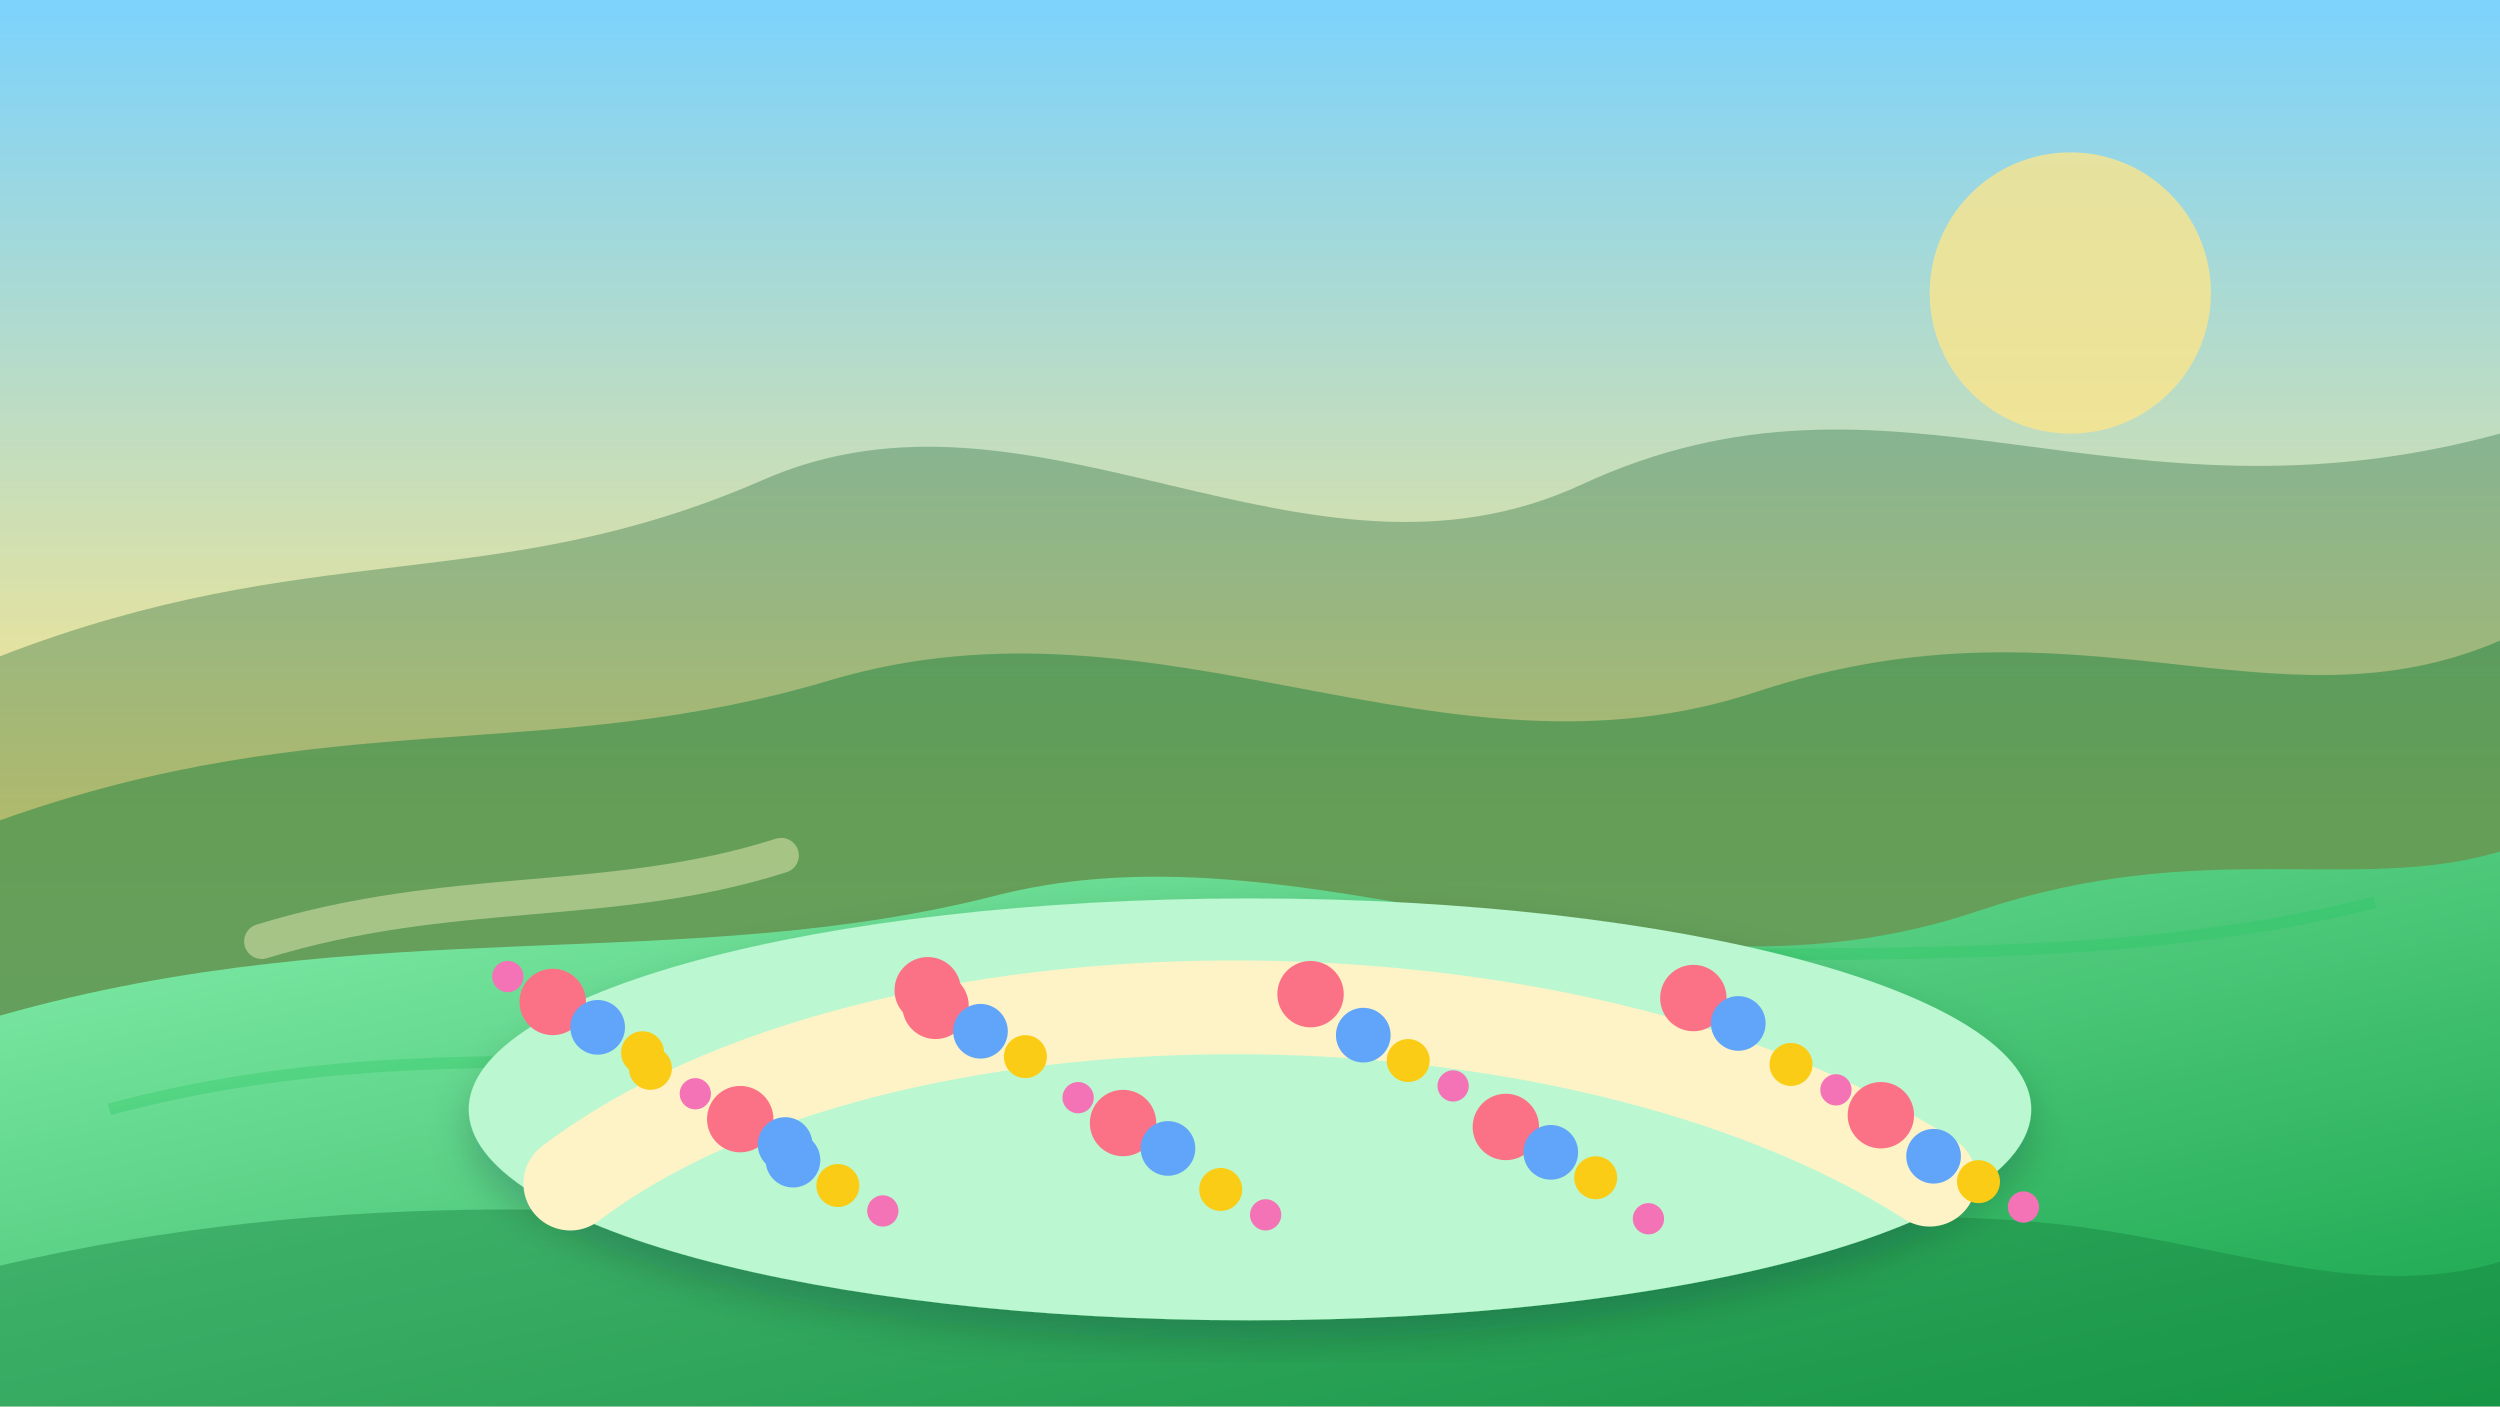
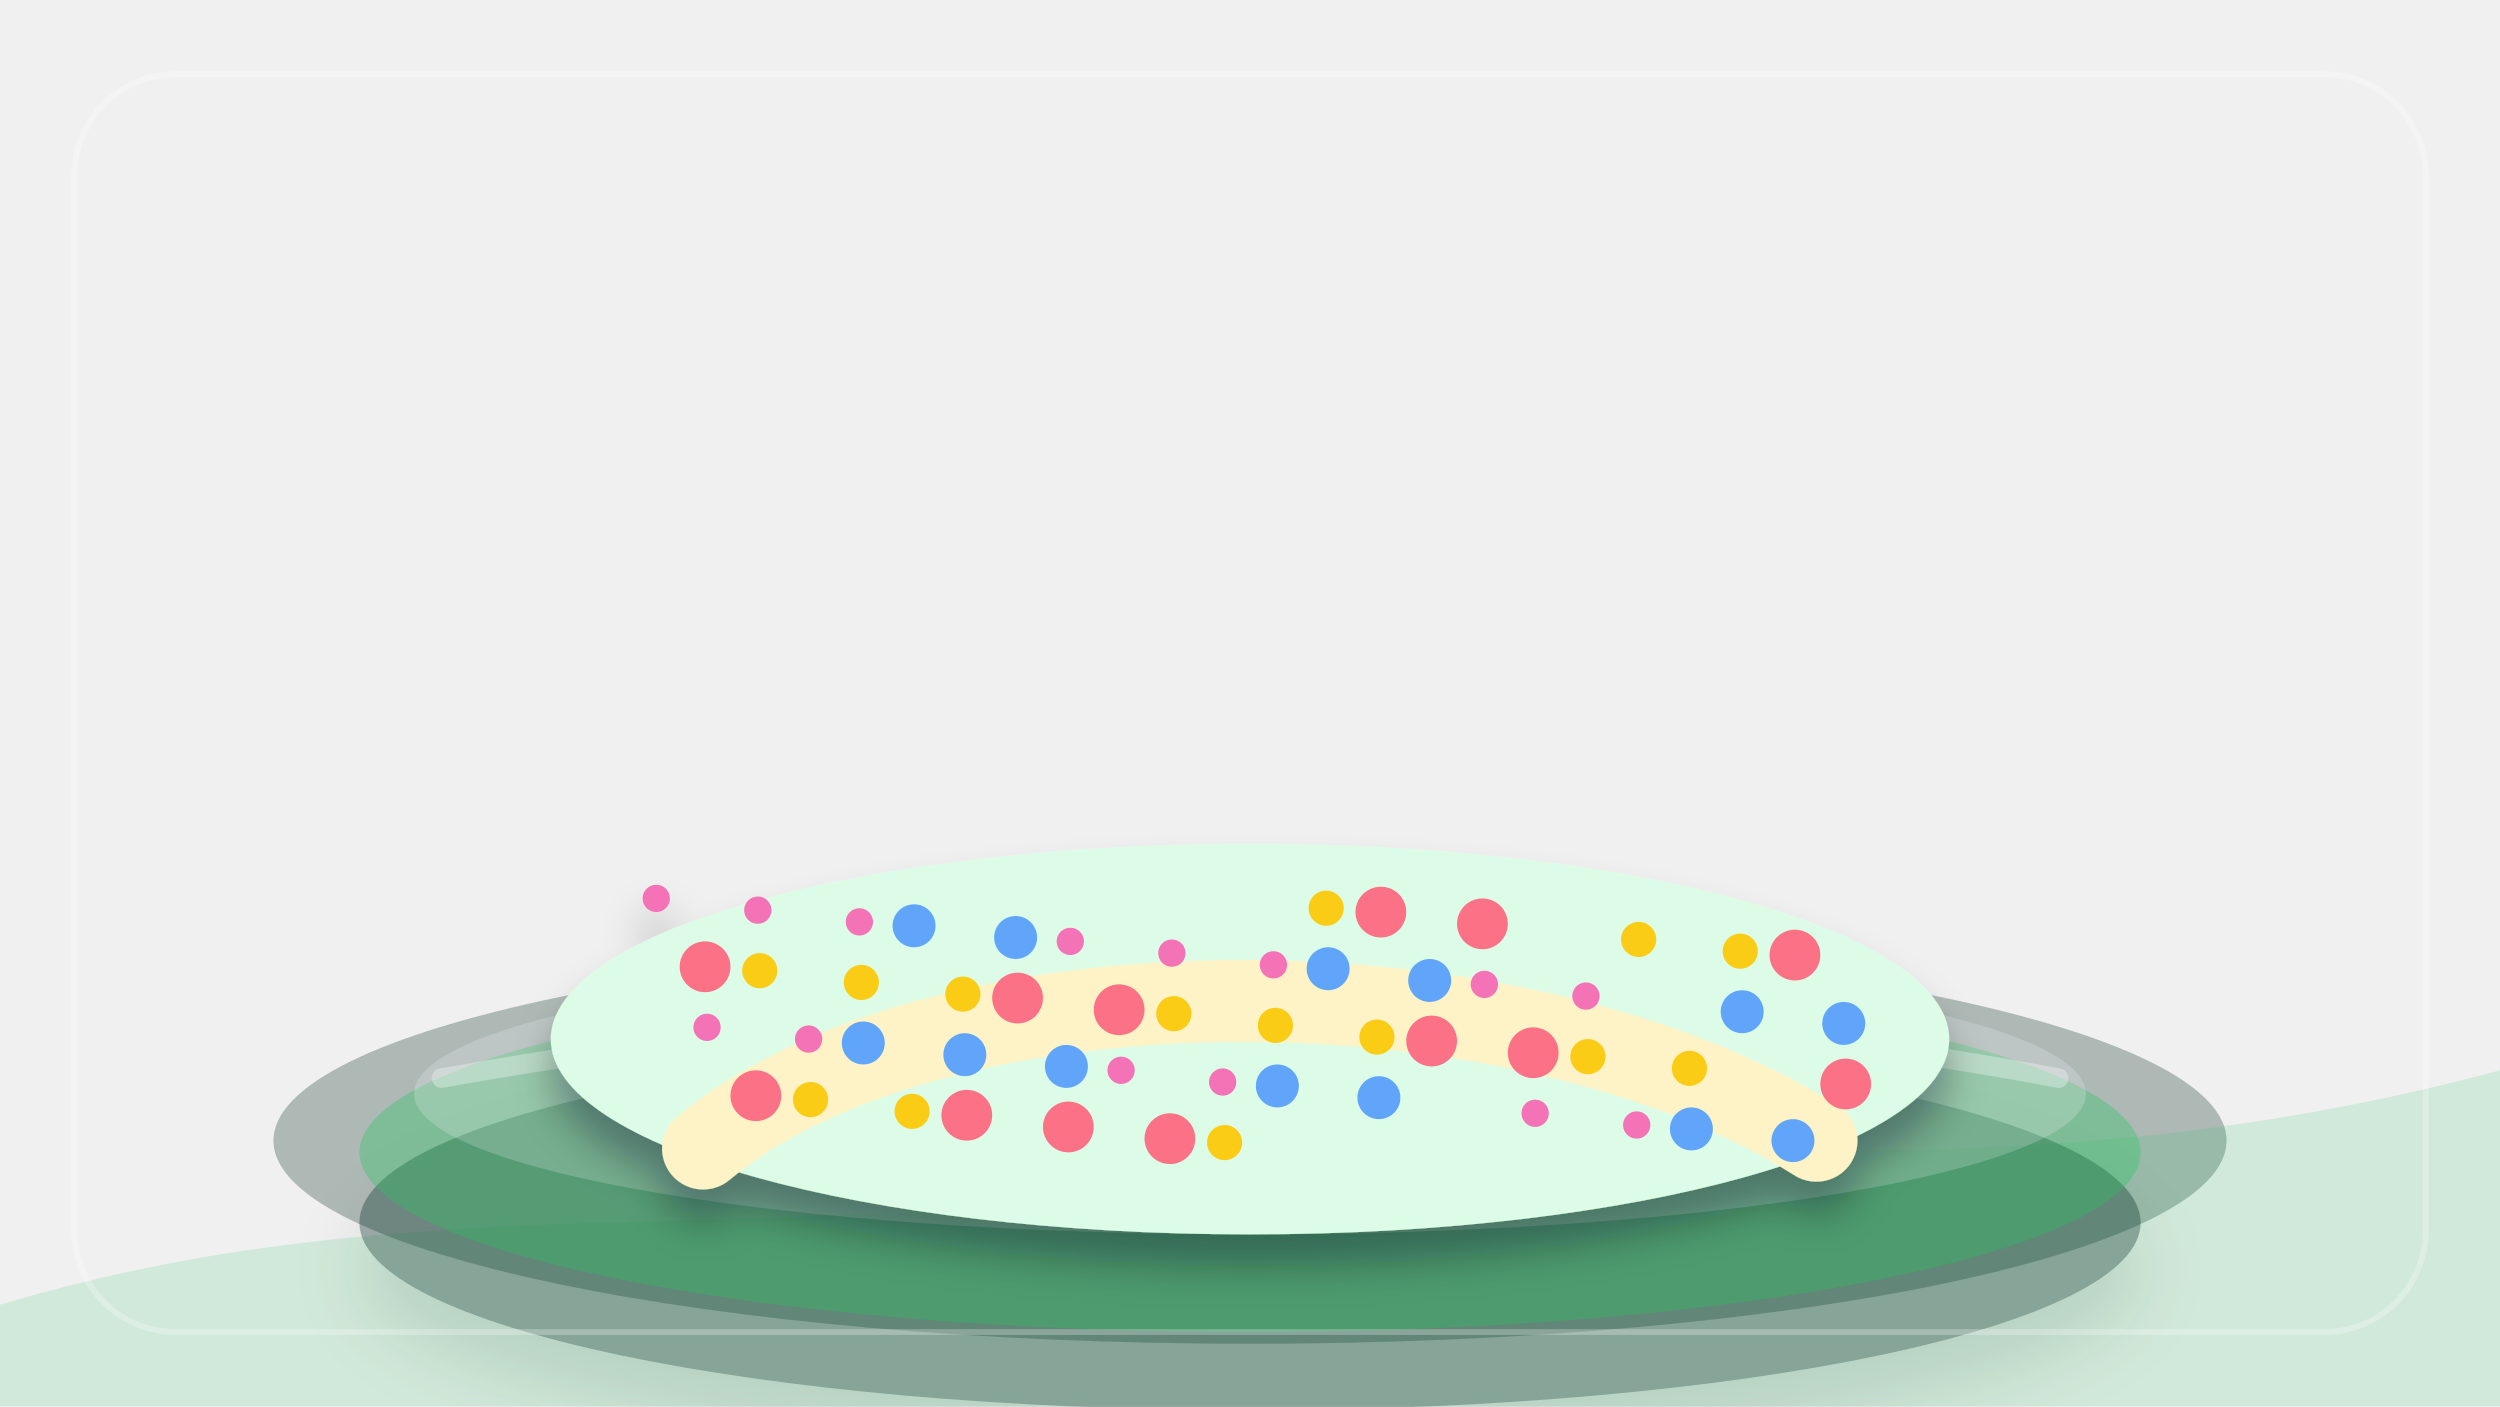
- <svg xmlns="http://www.w3.org/2000/svg" viewBox="0 0 1280 720" role="img" aria-label="wildflower_garden marketplace preview">
+ <svg xmlns="http://www.w3.org/2000/svg" viewBox="0 0 1280 720" role="img" aria-label="wildflower_garden marketplace render">
  <defs>
-     <linearGradient id="sky" x1="0" x2="0" y1="0" y2="1">
-       <stop offset="0%" stop-color="#7dd3fc" />
-       <stop offset="58%" stop-color="#fde68a" />
-       <stop offset="100%" stop-color="#fef3c7" />
+     <linearGradient id="glass" x1="0" x2="1" y1="0" y2="1">
+       <stop offset="0" stop-color="#f8fafc" stop-opacity="0.95" />
+       <stop offset="0.52" stop-color="#22c55e" stop-opacity="0.42" />
+       <stop offset="1" stop-color="#0f172a" stop-opacity="0.18" />
    </linearGradient>
-     <linearGradient id="grass" x1="0" x2="1" y1="0" y2="1">
-       <stop offset="0%" stop-color="#86efac" />
-       <stop offset="100%" stop-color="#16a34a" />
+     <linearGradient id="gold" x1="0" x2="1" y1="0" y2="1">
+       <stop offset="0" stop-color="#fff7ad" />
+       <stop offset="0.48" stop-color="#facc15" />
+       <stop offset="1" stop-color="#a16207" />
    </linearGradient>
-     <filter id="soft" x="-10%" y="-10%" width="120%" height="120%">
-       <feDropShadow dx="0" dy="10" stdDeviation="10" flood-color="#0f172a" flood-opacity="0.2" />
+     <linearGradient id="stone" x1="0" x2="1" y1="0" y2="1">
+       <stop offset="0" stop-color="#f8fafc" />
+       <stop offset="0.5" stop-color="#cbd5e1" />
+       <stop offset="1" stop-color="#64748b" />
+     </linearGradient>
+     <linearGradient id="wood" x1="0" x2="1" y1="0" y2="1">
+       <stop offset="0" stop-color="#f59e0b" />
+       <stop offset="0.5" stop-color="#a16207" />
+       <stop offset="1" stop-color="#451a03" />
+     </linearGradient>
+     <radialGradient id="water" cx="50%" cy="38%" r="64%">
+       <stop offset="0" stop-color="#ecfeff" />
+       <stop offset="0.46" stop-color="#22c55e" />
+       <stop offset="1" stop-color="#0369a1" />
+     </radialGradient>
+     <filter id="shadow" x="-40%" y="-40%" width="180%" height="180%">
+       <feDropShadow dx="0" dy="24" stdDeviation="18" flood-color="#052e16" flood-opacity="0.34" />
    </filter>
-     <filter id="glow" x="-40%" y="-40%" width="180%" height="180%">
-       <feGaussianBlur stdDeviation="6" result="blur" />
+     <filter id="lift" x="-25%" y="-30%" width="150%" height="170%">
+       <feDropShadow dx="0" dy="16" stdDeviation="10" flood-color="#020617" flood-opacity="0.32" />
+     </filter>
+     <filter id="glow" x="-70%" y="-70%" width="240%" height="240%">
+       <feGaussianBlur stdDeviation="10" result="blur" />
      <feMerge>
        <feMergeNode in="blur" />
        <feMergeNode in="SourceGraphic" />
      </feMerge>
    </filter>
  </defs>
-   <rect width="1280" height="720" fill="url(#sky)" />
-   <circle cx="1060" cy="150" r="72" fill="#fde68a" opacity="0.78" />
-   <path d="M0 336 C160 274 252 306 390 246 C530 184 668 314 810 248 C970 174 1082 276 1280 222 L1280 720 L0 720 Z" fill="#166534" opacity="0.34" />
-   <path d="M0 420 C168 360 280 392 426 348 C596 298 738 408 900 354 C1064 300 1164 378 1280 328 L1280 720 L0 720 Z" fill="#15803d" opacity="0.48" />
-   <path d="M0 520 C190 466 350 500 512 458 C674 418 840 526 1014 466 C1128 428 1206 458 1280 436 L1280 720 L0 720 Z" fill="url(#grass)" />
-   <path d="M0 648 C172 608 340 614 520 640 C704 668 876 610 1046 626 C1132 634 1208 668 1280 646 L1280 720 L0 720 Z" fill="#15803d" opacity="0.42" />
-   <path d="M134 482 C232 452 312 466 400 438" stroke="#fef9c3" stroke-width="18" stroke-linecap="round" opacity="0.42" />
-   <path d="M56 568 C250 516 408 572 586 520 C790 462 1012 514 1216 462" fill="none" stroke="#22c55e" stroke-width="6" opacity="0.32" />
-   <ellipse cx="640" cy="568" rx="400" ry="108" fill="#bbf7d0" filter="url(#soft)" />
-   <path d="M292 606 C450 486 804 486 988 604" fill="none" stroke="#fef3c7" stroke-width="48" stroke-linecap="round" />
-   <g>
-     <circle cx="260" cy="500" r="8" fill="#f472b6" />
-     <circle cx="333" cy="547" r="11" fill="#facc15" />
-     <circle cx="406" cy="594" r="14" fill="#60a5fa" />
-     <circle cx="479" cy="515" r="17" fill="#fb7185" />
-     <circle cx="552" cy="562" r="8" fill="#f472b6" />
-     <circle cx="625" cy="609" r="11" fill="#facc15" />
-     <circle cx="698" cy="530" r="14" fill="#60a5fa" />
-     <circle cx="771" cy="577" r="17" fill="#fb7185" />
-     <circle cx="844" cy="624" r="8" fill="#f472b6" />
-     <circle cx="917" cy="545" r="11" fill="#facc15" />
-     <circle cx="990" cy="592" r="14" fill="#60a5fa" />
-     <circle cx="283" cy="513" r="17" fill="#fb7185" />
-     <circle cx="356" cy="560" r="8" fill="#f472b6" />
-     <circle cx="429" cy="607" r="11" fill="#facc15" />
-     <circle cx="502" cy="528" r="14" fill="#60a5fa" />
-     <circle cx="575" cy="575" r="17" fill="#fb7185" />
-     <circle cx="648" cy="622" r="8" fill="#f472b6" />
-     <circle cx="721" cy="543" r="11" fill="#facc15" />
-     <circle cx="794" cy="590" r="14" fill="#60a5fa" />
-     <circle cx="867" cy="511" r="17" fill="#fb7185" />
-     <circle cx="940" cy="558" r="8" fill="#f472b6" />
-     <circle cx="1013" cy="605" r="11" fill="#facc15" />
-     <circle cx="306" cy="526" r="14" fill="#60a5fa" />
-     <circle cx="379" cy="573" r="17" fill="#fb7185" />
-     <circle cx="452" cy="620" r="8" fill="#f472b6" />
-     <circle cx="525" cy="541" r="11" fill="#facc15" />
-     <circle cx="598" cy="588" r="14" fill="#60a5fa" />
-     <circle cx="671" cy="509" r="17" fill="#fb7185" />
-     <circle cx="744" cy="556" r="8" fill="#f472b6" />
-     <circle cx="817" cy="603" r="11" fill="#facc15" />
-     <circle cx="890" cy="524" r="14" fill="#60a5fa" />
-     <circle cx="963" cy="571" r="17" fill="#fb7185" />
-     <circle cx="1036" cy="618" r="8" fill="#f472b6" />
-     <circle cx="329" cy="539" r="11" fill="#facc15" />
-     <circle cx="402" cy="586" r="14" fill="#60a5fa" />
-     <circle cx="475" cy="507" r="17" fill="#fb7185" />
+   <rect width="1280" height="720" fill="#ffffff" opacity="0.02" />
+   <ellipse cx="640" cy="584" rx="500" ry="104" fill="#022c22" opacity="0.28" />
+   <path d="M0 668 C214 604 392 642 598 604 C808 566 1004 622 1280 548 L1280 720 L0 720 Z" fill="#22c55e" opacity="0.15" />
+   <ellipse cx="640" cy="626" rx="456" ry="96" fill="#022c22" opacity="0.36" filter="url(#shadow)" />
+   <ellipse cx="640" cy="590" rx="456" ry="92" fill="#22c55e" opacity="0.34" />
+   <ellipse cx="640" cy="560" rx="428" ry="72" fill="#f8fafc" opacity="0.2" />
+   <path d="M226 552 C492 504 788 502 1054 552" fill="none" stroke="#ffffff" stroke-width="10" opacity="0.32" stroke-linecap="round" />
+   <g filter="url(#lift)">
+     <ellipse cx="640" cy="532" rx="358" ry="100" fill="#dcfce7" />
+     <path d="M360 588 C480 488 778 488 930 584" fill="none" stroke="#fef3c7" stroke-width="42" stroke-linecap="round" />
+     <g>
+       <circle cx="336" cy="460" r="7" fill="#f472b6" />
+       <circle cx="389" cy="497" r="9" fill="#facc15" />
+       <circle cx="442" cy="534" r="11" fill="#60a5fa" />
+       <circle cx="495" cy="571" r="13" fill="#fb7185" />
+       <circle cx="548" cy="482" r="7" fill="#f472b6" />
+       <circle cx="601" cy="519" r="9" fill="#facc15" />
+       <circle cx="654" cy="556" r="11" fill="#60a5fa" />
+       <circle cx="707" cy="467" r="13" fill="#fb7185" />
+       <circle cx="760" cy="504" r="7" fill="#f472b6" />
+       <circle cx="813" cy="541" r="9" fill="#facc15" />
+       <circle cx="866" cy="578" r="11" fill="#60a5fa" />
+       <circle cx="919" cy="489" r="13" fill="#fb7185" />
+       <circle cx="362" cy="526" r="7" fill="#f472b6" />
+       <circle cx="415" cy="563" r="9" fill="#facc15" />
+       <circle cx="468" cy="474" r="11" fill="#60a5fa" />
+       <circle cx="521" cy="511" r="13" fill="#fb7185" />
+       <circle cx="574" cy="548" r="7" fill="#f472b6" />
+       <circle cx="627" cy="585" r="9" fill="#facc15" />
+       <circle cx="680" cy="496" r="11" fill="#60a5fa" />
+       <circle cx="733" cy="533" r="13" fill="#fb7185" />
+       <circle cx="786" cy="570" r="7" fill="#f472b6" />
+       <circle cx="839" cy="481" r="9" fill="#facc15" />
+       <circle cx="892" cy="518" r="11" fill="#60a5fa" />
+       <circle cx="945" cy="555" r="13" fill="#fb7185" />
+       <circle cx="388" cy="466" r="7" fill="#f472b6" />
+       <circle cx="441" cy="503" r="9" fill="#facc15" />
+       <circle cx="494" cy="540" r="11" fill="#60a5fa" />
+       <circle cx="547" cy="577" r="13" fill="#fb7185" />
+       <circle cx="600" cy="488" r="7" fill="#f472b6" />
+       <circle cx="653" cy="525" r="9" fill="#facc15" />
+       <circle cx="706" cy="562" r="11" fill="#60a5fa" />
+       <circle cx="759" cy="473" r="13" fill="#fb7185" />
+       <circle cx="812" cy="510" r="7" fill="#f472b6" />
+       <circle cx="865" cy="547" r="9" fill="#facc15" />
+       <circle cx="918" cy="584" r="11" fill="#60a5fa" />
+       <circle cx="361" cy="495" r="13" fill="#fb7185" />
+       <circle cx="414" cy="532" r="7" fill="#f472b6" />
+       <circle cx="467" cy="569" r="9" fill="#facc15" />
+       <circle cx="520" cy="480" r="11" fill="#60a5fa" />
+       <circle cx="573" cy="517" r="13" fill="#fb7185" />
+       <circle cx="626" cy="554" r="7" fill="#f472b6" />
+       <circle cx="679" cy="465" r="9" fill="#facc15" />
+       <circle cx="732" cy="502" r="11" fill="#60a5fa" />
+       <circle cx="785" cy="539" r="13" fill="#fb7185" />
+       <circle cx="838" cy="576" r="7" fill="#f472b6" />
+       <circle cx="891" cy="487" r="9" fill="#facc15" />
+       <circle cx="944" cy="524" r="11" fill="#60a5fa" />
+       <circle cx="387" cy="561" r="13" fill="#fb7185" />
+       <circle cx="440" cy="472" r="7" fill="#f472b6" />
+       <circle cx="493" cy="509" r="9" fill="#facc15" />
+       <circle cx="546" cy="546" r="11" fill="#60a5fa" />
+       <circle cx="599" cy="583" r="13" fill="#fb7185" />
+       <circle cx="652" cy="494" r="7" fill="#f472b6" />
+       <circle cx="705" cy="531" r="9" fill="#facc15" />
+     </g>
  </g>
+   <rect x="38" y="38" width="1204" height="644" rx="52" fill="none" stroke="#ffffff" stroke-opacity="0.26" stroke-width="3" />
</svg>
